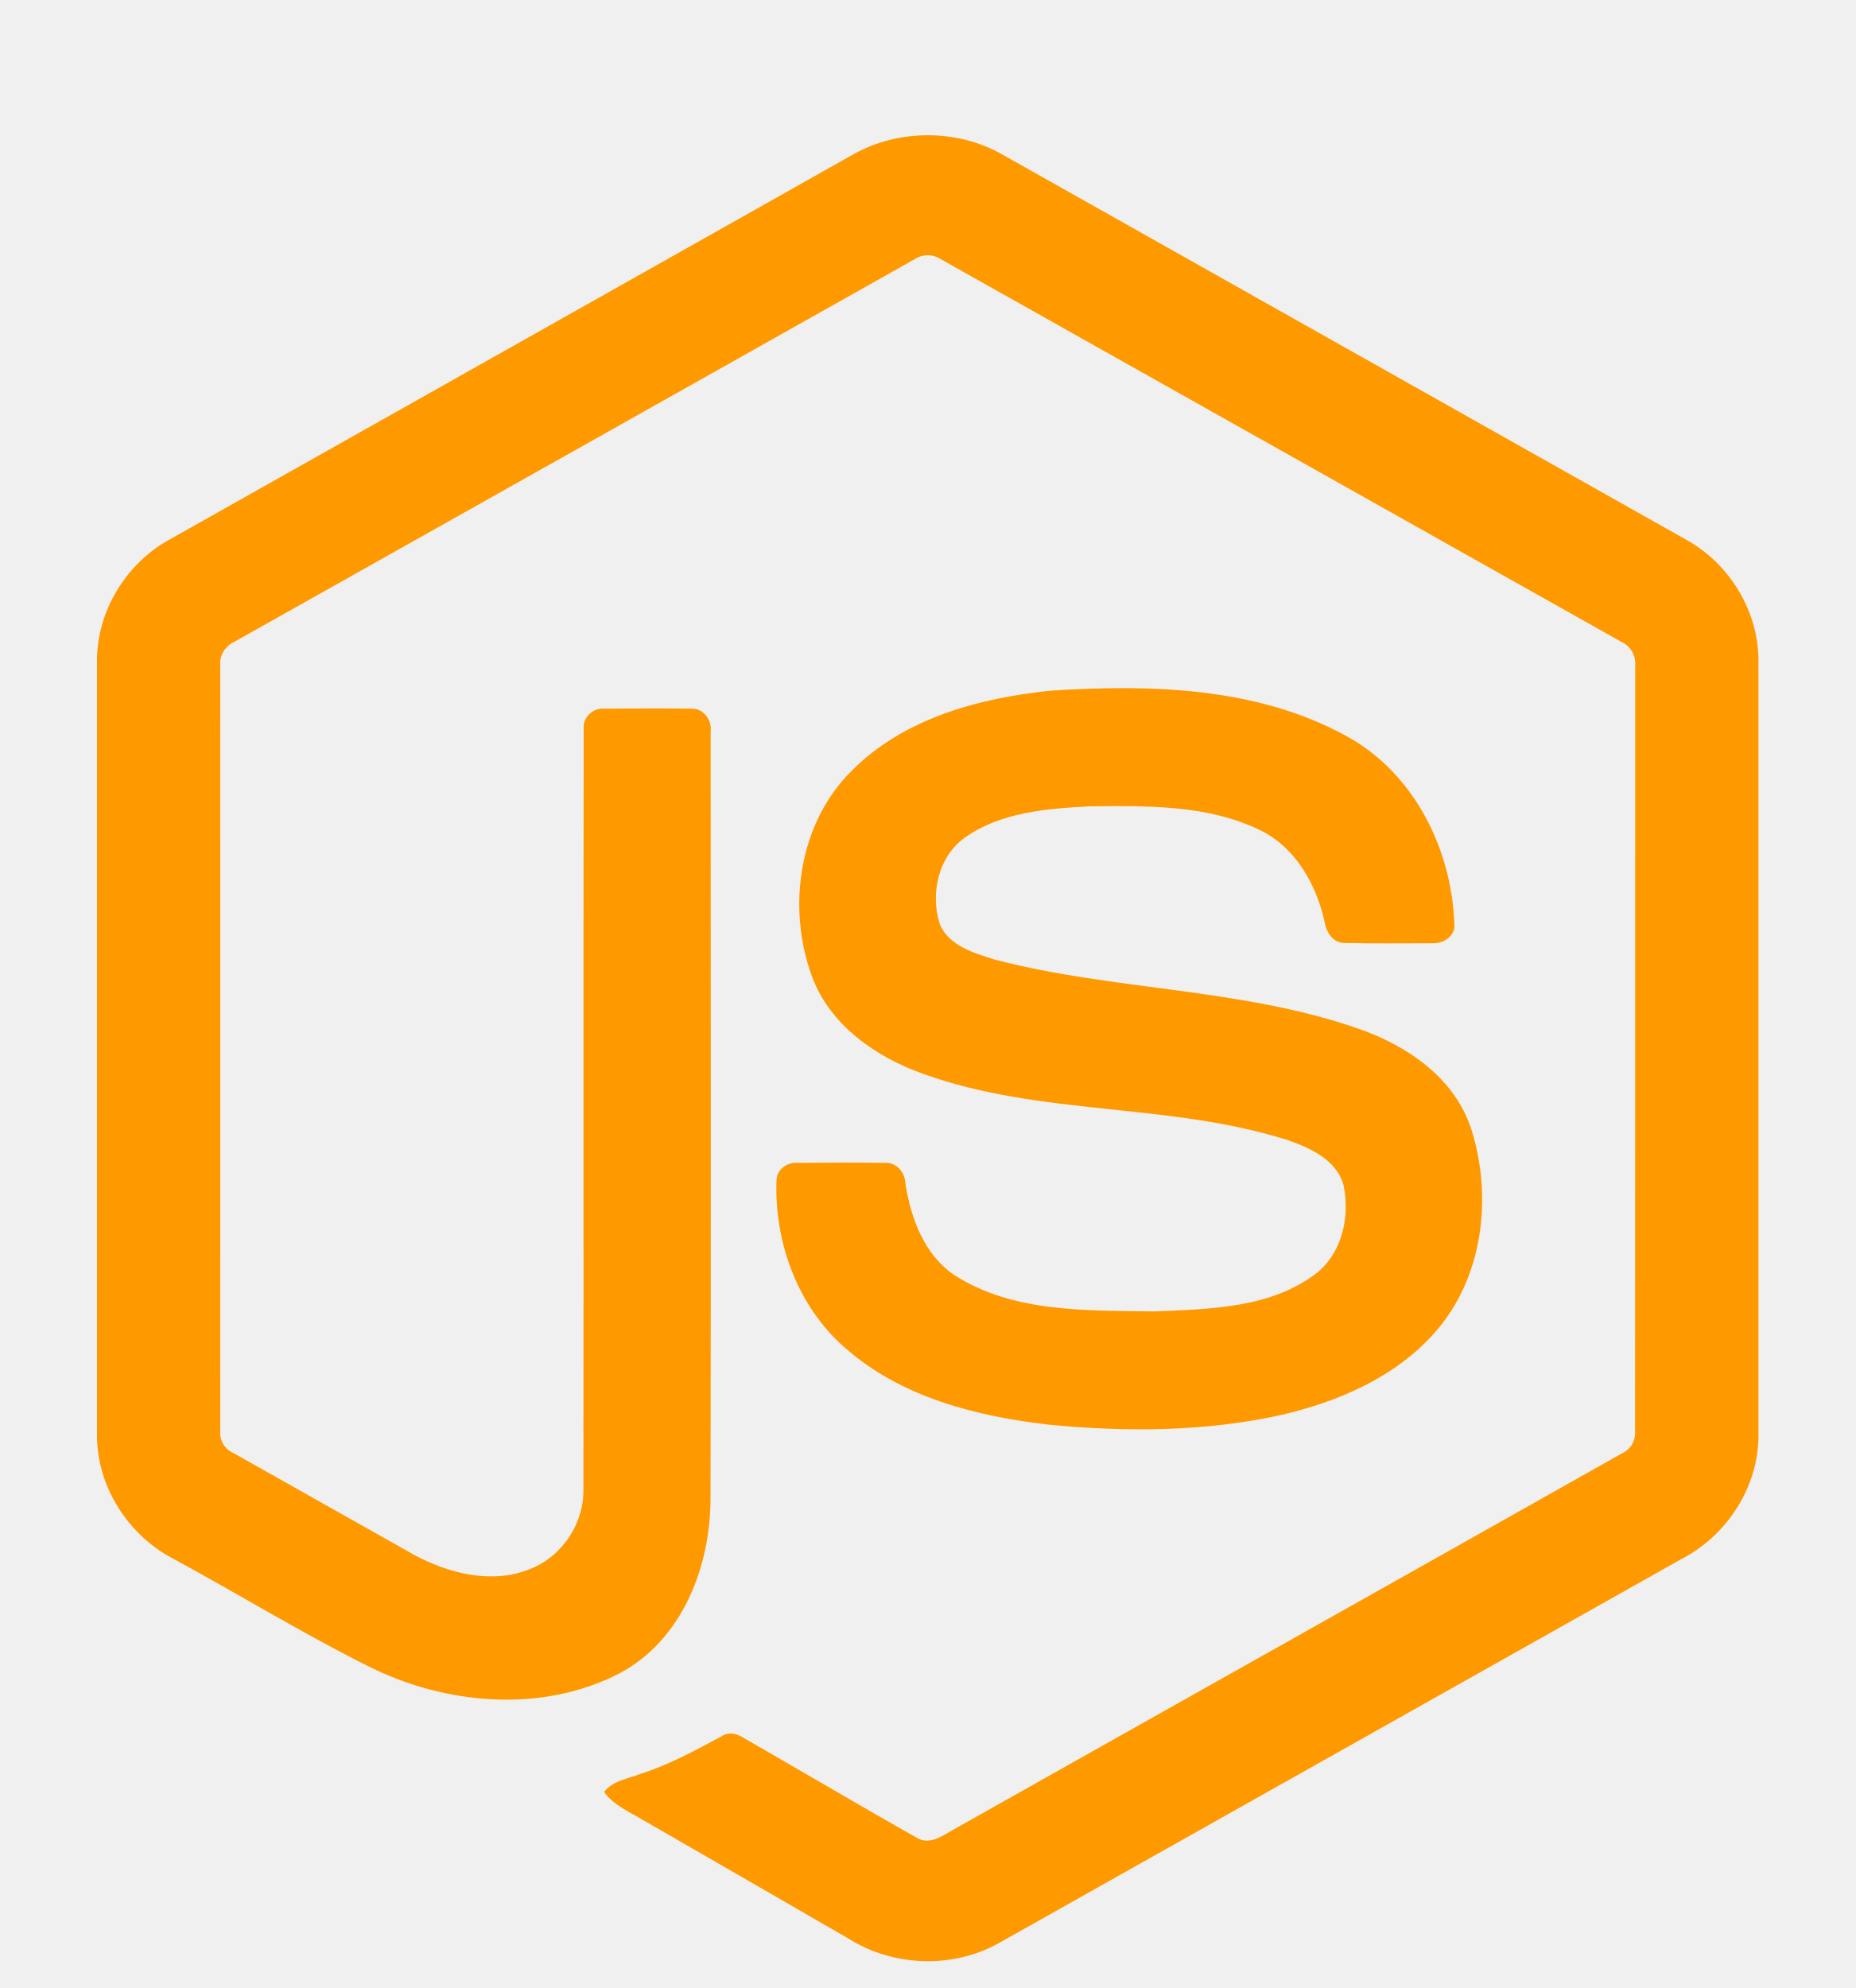
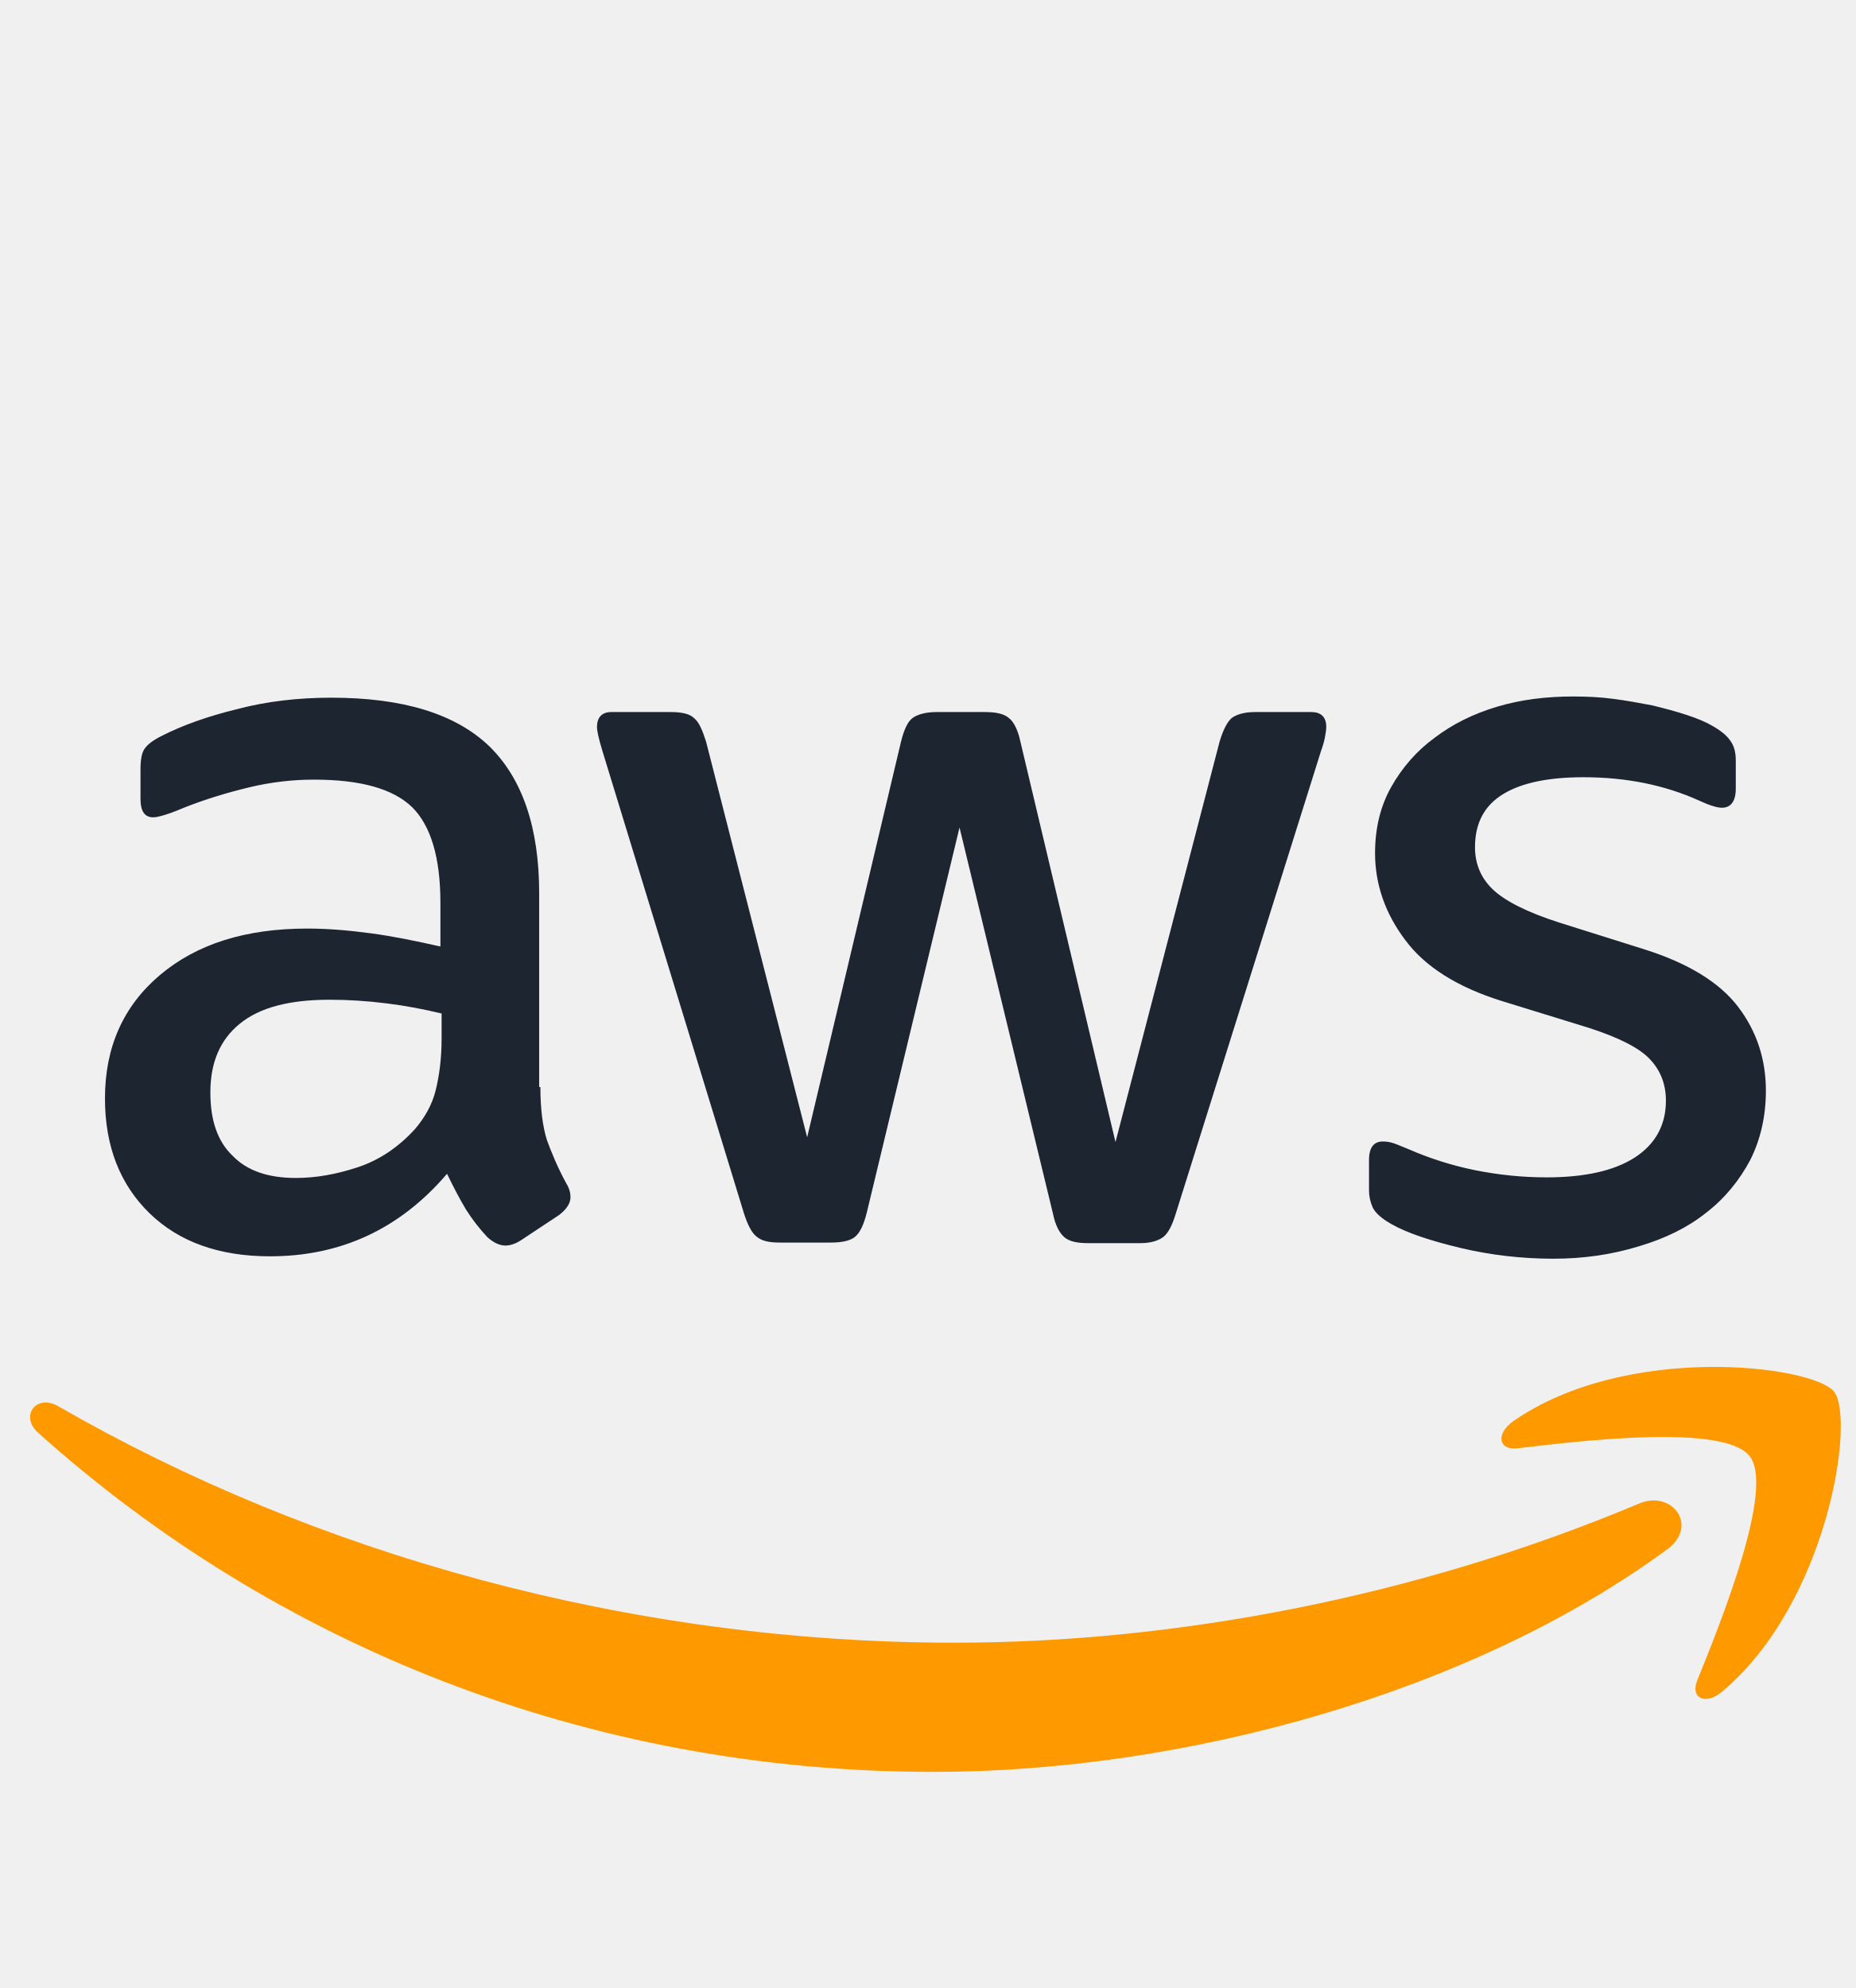
- <svg xmlns="http://www.w3.org/2000/svg" width="14" height="15" viewBox="0 0 14 15" fill="none">
-   <g clip-path="url(#clip0_105_11358)">
-     <path d="M6.434 1.167C6.777 0.972 7.223 0.971 7.565 1.167C9.287 2.138 11.009 3.106 12.731 4.077C13.055 4.259 13.271 4.619 13.268 4.991V10.828C13.27 11.216 13.032 11.584 12.691 11.761C10.975 12.726 9.259 13.692 7.544 14.657C7.194 14.857 6.739 14.841 6.4 14.626C5.886 14.328 5.37 14.032 4.856 13.735C4.751 13.672 4.632 13.623 4.558 13.521C4.624 13.433 4.741 13.422 4.836 13.383C5.051 13.315 5.248 13.206 5.446 13.1C5.495 13.066 5.556 13.079 5.604 13.109C6.044 13.361 6.48 13.62 6.922 13.869C7.016 13.923 7.111 13.851 7.192 13.806C8.876 12.857 10.562 11.912 12.245 10.962C12.308 10.932 12.342 10.866 12.337 10.798C12.338 8.872 12.338 6.946 12.338 5.021C12.345 4.943 12.3 4.872 12.23 4.841C10.52 3.88 8.811 2.918 7.101 1.957C7.071 1.937 7.036 1.926 7 1.926C6.964 1.926 6.929 1.937 6.899 1.957C5.19 2.918 3.481 3.881 1.771 4.841C1.701 4.873 1.654 4.943 1.662 5.021C1.663 6.946 1.662 8.872 1.662 10.798C1.659 10.832 1.667 10.865 1.683 10.894C1.7 10.923 1.725 10.946 1.755 10.96C2.212 11.218 2.668 11.475 3.125 11.732C3.382 11.87 3.698 11.952 3.981 11.846C4.232 11.757 4.407 11.502 4.402 11.237C4.404 9.323 4.401 7.408 4.404 5.494C4.398 5.409 4.478 5.339 4.561 5.347C4.78 5.345 5 5.344 5.219 5.347C5.311 5.345 5.374 5.437 5.362 5.522C5.362 7.449 5.365 9.376 5.361 11.302C5.362 11.816 5.15 12.374 4.674 12.626C4.087 12.929 3.362 12.864 2.782 12.574C2.281 12.324 1.802 12.029 1.309 11.762C0.967 11.585 0.73 11.215 0.732 10.828V4.991C0.729 4.611 0.954 4.245 1.288 4.066C3.003 3.1 4.719 2.134 6.434 1.167Z" fill="#FF9900" />
-     <path d="M7.931 5.211C8.68 5.163 9.481 5.183 10.154 5.551C10.675 5.832 10.964 6.424 10.974 7.001C10.959 7.079 10.877 7.122 10.803 7.117C10.586 7.117 10.369 7.12 10.152 7.115C10.059 7.119 10.006 7.034 9.994 6.953C9.932 6.677 9.781 6.403 9.52 6.27C9.12 6.07 8.655 6.08 8.219 6.084C7.9 6.101 7.557 6.128 7.287 6.315C7.08 6.457 7.017 6.743 7.091 6.973C7.16 7.138 7.352 7.192 7.508 7.241C8.41 7.476 9.366 7.453 10.25 7.762C10.617 7.888 10.975 8.134 11.1 8.516C11.264 9.029 11.192 9.641 10.827 10.053C10.53 10.391 10.098 10.576 9.668 10.676C9.095 10.803 8.5 10.806 7.918 10.75C7.371 10.688 6.801 10.544 6.379 10.172C6.018 9.86 5.841 9.372 5.859 8.902C5.863 8.822 5.942 8.767 6.019 8.774C6.237 8.772 6.456 8.771 6.674 8.774C6.762 8.768 6.827 8.843 6.831 8.925C6.871 9.188 6.971 9.465 7.201 9.621C7.645 9.907 8.203 9.887 8.712 9.895C9.133 9.877 9.606 9.871 9.95 9.593C10.132 9.435 10.186 9.169 10.137 8.941C10.084 8.749 9.881 8.659 9.708 8.6C8.818 8.319 7.851 8.421 6.97 8.104C6.612 7.978 6.266 7.739 6.128 7.372C5.936 6.853 6.024 6.211 6.428 5.814C6.822 5.418 7.391 5.266 7.931 5.211V5.211Z" fill="#FF9900" />
+ <svg xmlns="http://www.w3.org/2000/svg" width="14" height="15" viewBox="0 0 75 26" fill="none">
+   <g clipPath="url(#clip0_20948_268253)">
+     <path d="M21.843 16.761C21.843 17.656 21.94 18.381 22.11 18.913C22.305 19.445 22.548 20.025 22.889 20.654C23.011 20.847 23.06 21.04 23.06 21.21C23.06 21.451 22.914 21.693 22.597 21.935L21.064 22.95C20.845 23.095 20.625 23.168 20.431 23.168C20.187 23.168 19.944 23.047 19.7 22.829C19.36 22.467 19.067 22.08 18.824 21.693C18.581 21.282 18.337 20.823 18.07 20.267C16.171 22.491 13.785 23.603 10.913 23.603C8.868 23.603 7.237 23.023 6.044 21.862C4.852 20.702 4.243 19.155 4.243 17.221C4.243 15.166 4.973 13.498 6.458 12.24C7.943 10.983 9.915 10.355 12.422 10.355C13.25 10.355 14.102 10.427 15.002 10.548C15.903 10.669 16.828 10.862 17.802 11.08V9.315C17.802 7.478 17.412 6.196 16.658 5.447C15.879 4.698 14.564 4.335 12.69 4.335C11.838 4.335 10.962 4.432 10.061 4.649C9.16 4.867 8.284 5.133 7.432 5.471C7.043 5.64 6.75 5.737 6.58 5.785C6.41 5.834 6.288 5.858 6.191 5.858C5.85 5.858 5.679 5.616 5.679 5.109V3.924C5.679 3.537 5.728 3.247 5.85 3.078C5.971 2.909 6.191 2.739 6.531 2.57C7.383 2.135 8.406 1.772 9.598 1.482C10.791 1.168 12.057 1.023 13.396 1.023C16.293 1.023 18.41 1.676 19.773 2.981C21.112 4.287 21.794 6.269 21.794 8.928V16.761H21.843ZM11.96 20.436C12.763 20.436 13.591 20.291 14.467 20.001C15.343 19.711 16.122 19.179 16.779 18.454C17.169 17.994 17.461 17.487 17.607 16.906C17.753 16.326 17.85 15.625 17.85 14.803V13.788C17.145 13.618 16.39 13.473 15.611 13.377C14.832 13.28 14.077 13.232 13.323 13.232C11.692 13.232 10.499 13.546 9.696 14.199C8.893 14.851 8.503 15.77 8.503 16.979C8.503 18.115 8.795 18.961 9.404 19.541C9.988 20.146 10.84 20.436 11.96 20.436ZM31.506 23.047C31.068 23.047 30.776 22.974 30.581 22.805C30.387 22.66 30.216 22.322 30.07 21.862L24.35 3.174C24.204 2.691 24.131 2.377 24.131 2.207C24.131 1.821 24.325 1.603 24.715 1.603H27.1C27.563 1.603 27.879 1.676 28.05 1.845C28.244 1.99 28.39 2.328 28.537 2.788L32.626 18.792L36.423 2.788C36.545 2.304 36.691 1.99 36.886 1.845C37.081 1.7 37.422 1.603 37.86 1.603H39.807C40.27 1.603 40.586 1.676 40.781 1.845C40.975 1.99 41.146 2.328 41.243 2.788L45.089 18.985L49.3 2.788C49.446 2.304 49.617 1.99 49.787 1.845C49.982 1.7 50.298 1.603 50.737 1.603H53C53.39 1.603 53.609 1.796 53.609 2.207C53.609 2.328 53.585 2.449 53.56 2.594C53.536 2.739 53.487 2.933 53.39 3.199L47.523 21.887C47.377 22.37 47.207 22.684 47.012 22.829C46.818 22.974 46.501 23.071 46.087 23.071H43.994C43.531 23.071 43.215 22.999 43.02 22.829C42.825 22.66 42.655 22.346 42.558 21.862L38.785 6.269L35.036 21.838C34.914 22.322 34.768 22.636 34.573 22.805C34.379 22.974 34.038 23.047 33.6 23.047H31.506ZM62.786 23.7C61.52 23.7 60.254 23.555 59.037 23.265C57.82 22.974 56.871 22.66 56.238 22.298C55.848 22.08 55.581 21.838 55.483 21.621C55.386 21.403 55.337 21.161 55.337 20.944V19.711C55.337 19.203 55.532 18.961 55.897 18.961C56.043 18.961 56.189 18.985 56.335 19.034C56.481 19.082 56.7 19.179 56.944 19.276C57.772 19.638 58.672 19.928 59.621 20.122C60.595 20.315 61.544 20.412 62.518 20.412C64.052 20.412 65.245 20.146 66.072 19.614C66.9 19.082 67.338 18.309 67.338 17.317C67.338 16.64 67.119 16.084 66.681 15.625C66.243 15.166 65.415 14.755 64.222 14.368L60.693 13.28C58.916 12.724 57.601 11.902 56.798 10.814C55.995 9.75 55.581 8.566 55.581 7.309C55.581 6.293 55.8 5.399 56.238 4.625C56.676 3.851 57.26 3.174 57.99 2.643C58.721 2.087 59.548 1.676 60.522 1.385C61.496 1.095 62.518 0.974 63.589 0.974C64.125 0.974 64.685 0.999 65.22 1.071C65.78 1.144 66.291 1.24 66.802 1.337C67.289 1.458 67.752 1.579 68.19 1.724C68.628 1.869 68.969 2.014 69.212 2.159C69.553 2.353 69.796 2.546 69.942 2.764C70.089 2.957 70.162 3.223 70.162 3.561V4.698C70.162 5.205 69.967 5.471 69.602 5.471C69.407 5.471 69.091 5.374 68.677 5.181C67.289 4.553 65.731 4.238 64.003 4.238C62.615 4.238 61.52 4.456 60.766 4.915C60.011 5.374 59.621 6.076 59.621 7.067C59.621 7.744 59.865 8.324 60.352 8.783C60.839 9.243 61.739 9.702 63.029 10.113L66.486 11.201C68.239 11.757 69.504 12.53 70.259 13.522C71.013 14.513 71.379 15.649 71.379 16.906C71.379 17.946 71.16 18.889 70.746 19.711C70.308 20.533 69.723 21.258 68.969 21.838C68.214 22.443 67.314 22.878 66.267 23.192C65.171 23.53 64.027 23.7 62.786 23.7Z" fill="#1d2531" />
+     <path fillRule="evenodd" clipRule="evenodd" d="M67.387 35.449C59.378 41.324 47.742 44.443 37.738 44.443C23.717 44.443 11.083 39.293 1.541 30.735C0.787 30.058 1.468 29.139 2.369 29.671C12.69 35.618 25.421 39.221 38.59 39.221C47.475 39.221 57.236 37.383 66.218 33.612C67.557 33.007 68.701 34.482 67.387 35.449Z" fill="#f90" />
+     <path fillRule="evenodd" clipRule="evenodd" d="M70.721 31.678C69.699 30.372 63.954 31.049 61.35 31.363C60.571 31.46 60.449 30.783 61.155 30.276C65.731 27.084 73.253 28.003 74.129 29.067C75.006 30.155 73.886 37.625 69.602 41.203C68.944 41.759 68.311 41.469 68.604 40.744C69.577 38.35 71.744 32.959 70.721 31.678Z" fill="#f90" />
  </g>
  <defs>
-     <clipPath id="clip0_105_11358">
-       <rect width="14" height="14" fill="white" transform="translate(0 0.908691)" />
+     <clipPath id="clip0_20948_268253">
+       <rect width="74" height="44" fill="white" transform="translate(0.810913 0.708496)" />
    </clipPath>
  </defs>
</svg>
